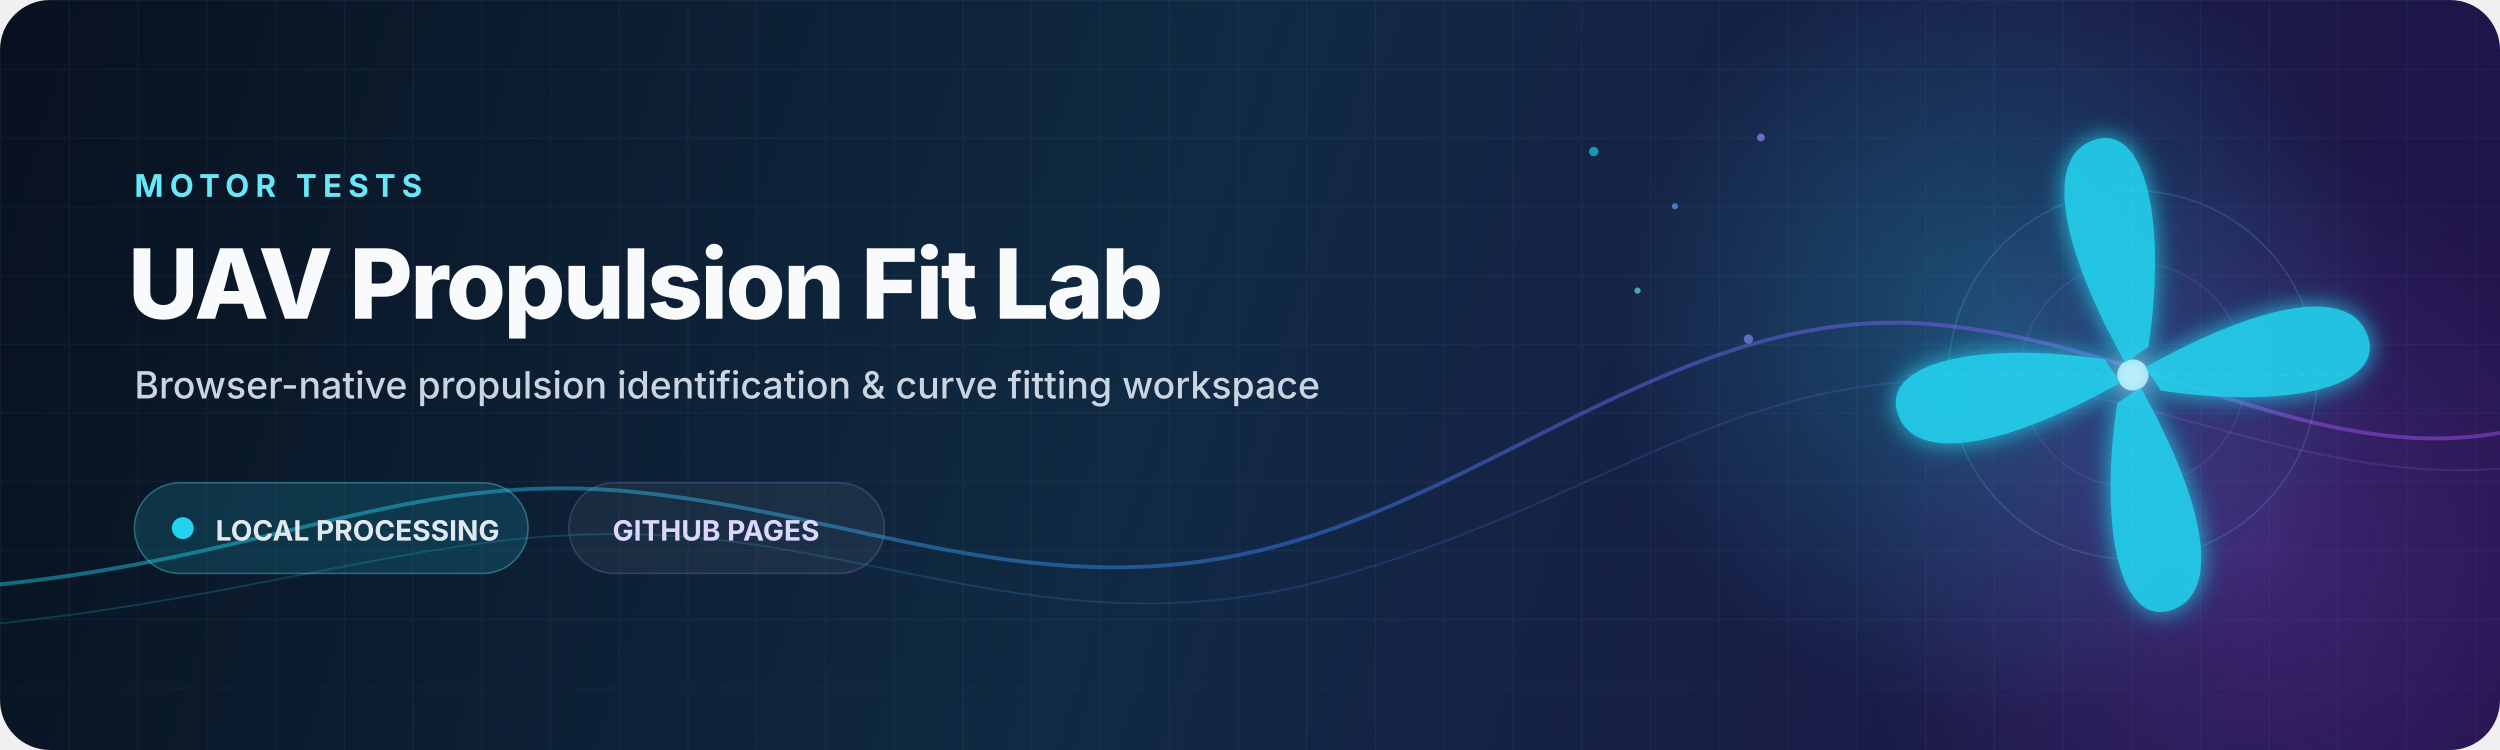
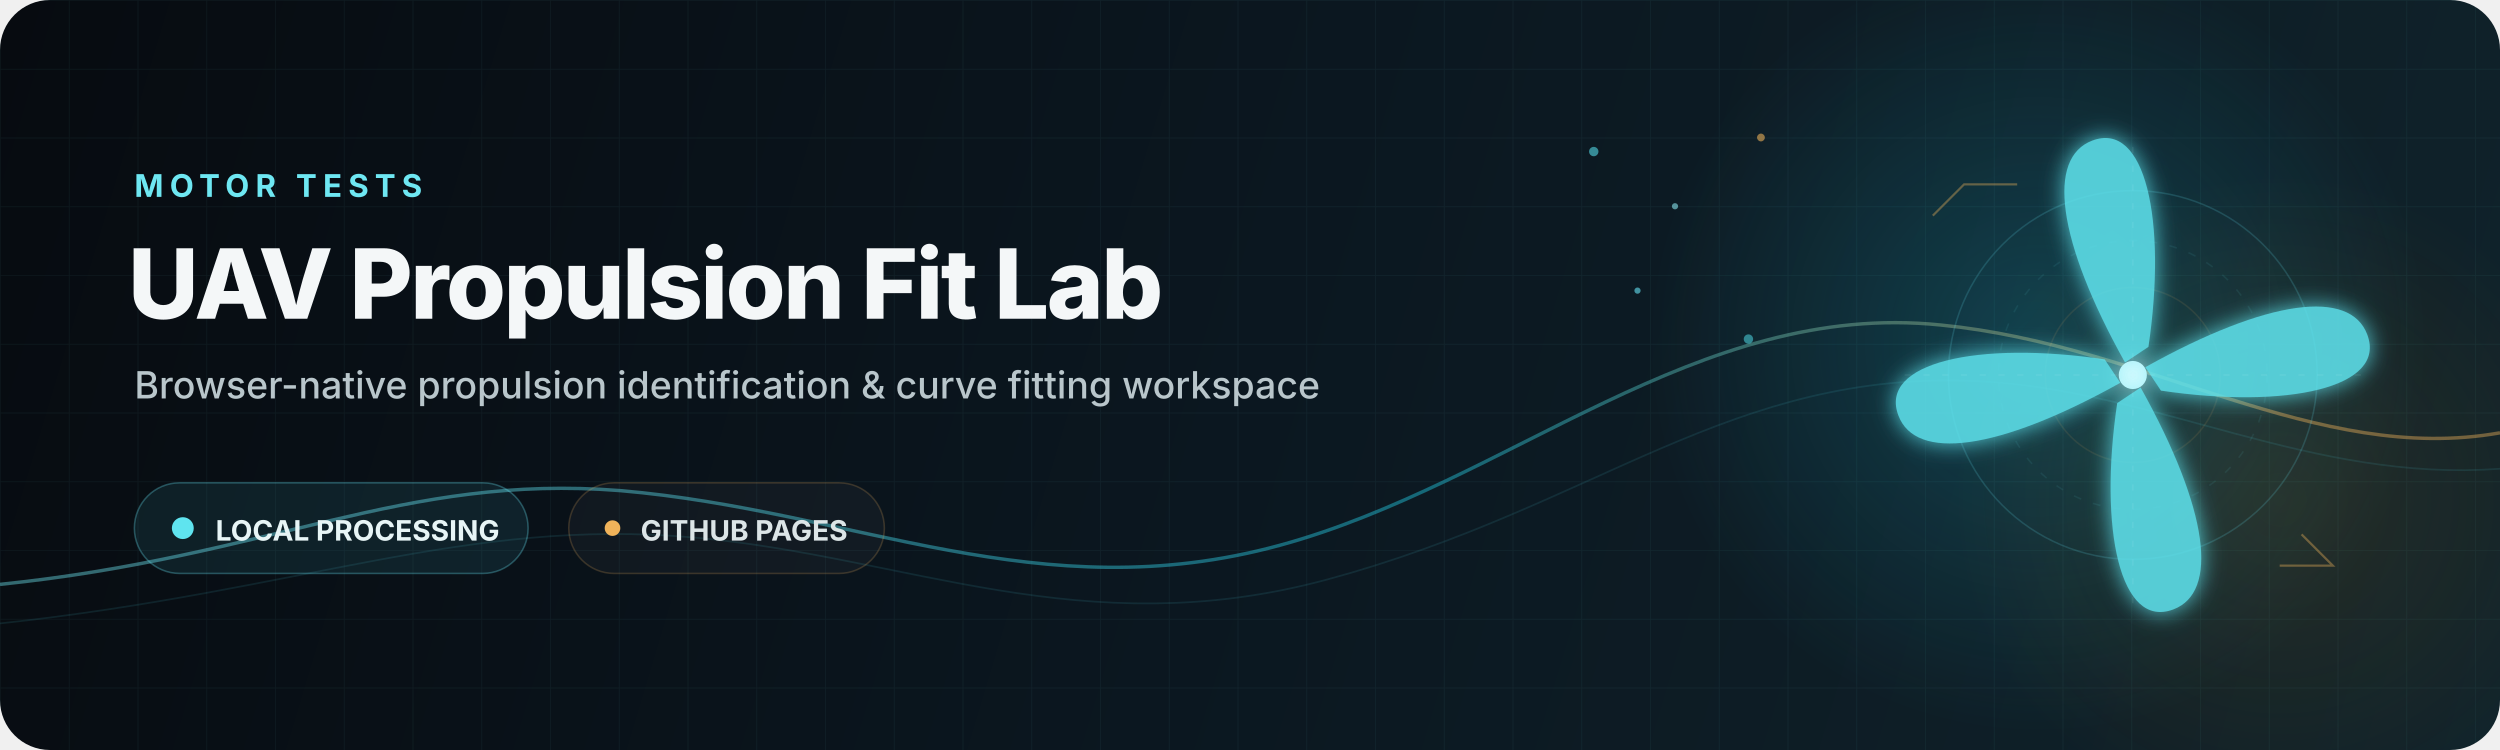
<svg xmlns="http://www.w3.org/2000/svg" width="1600" height="480" viewBox="0 0 1600 480" fill="none">
  <defs>
    <linearGradient id="bg" x1="0" y1="0" x2="1600" y2="480" gradientUnits="userSpaceOnUse">
-       <stop stop-color="#08111F" />
-       <stop offset="0.46" stop-color="#102A43" />
-       <stop offset="1" stop-color="#21124A" />
+       <stop stop-color="#070B10" />
+       <stop offset="0.5" stop-color="#0B1720" />
+       <stop offset="1" stop-color="#10232B" />
    </linearGradient>
-     <linearGradient id="neon" x1="280" y1="110" x2="1370" y2="390" gradientUnits="userSpaceOnUse">
-       <stop stop-color="#22D3EE" />
-       <stop offset="0.52" stop-color="#3B82F6" />
-       <stop offset="1" stop-color="#A855F7" />
+     <linearGradient id="hud" x1="260" y1="110" x2="1410" y2="360" gradientUnits="userSpaceOnUse">
+       <stop stop-color="#6EE7F2" />
+       <stop offset="0.58" stop-color="#22D3EE" />
+       <stop offset="1" stop-color="#F0B35A" />
    </linearGradient>
-     <radialGradient id="glowC" cx="0" cy="0" r="1" gradientUnits="userSpaceOnUse" gradientTransform="translate(1280 210) rotate(90) scale(250)">
-       <stop stop-color="#22D3EE" stop-opacity="0.28" />
+     <radialGradient id="cyanGlow" cx="0" cy="0" r="1" gradientUnits="userSpaceOnUse" gradientTransform="translate(1305 220) rotate(90) scale(250)">
+       <stop stop-color="#22D3EE" stop-opacity="0.20" />
      <stop offset="1" stop-color="#22D3EE" stop-opacity="0" />
    </radialGradient>
-     <radialGradient id="glowV" cx="0" cy="0" r="1" gradientUnits="userSpaceOnUse" gradientTransform="translate(1440 350) rotate(90) scale(260)">
-       <stop stop-color="#A855F7" stop-opacity="0.24" />
-       <stop offset="1" stop-color="#A855F7" stop-opacity="0" />
+     <radialGradient id="amberGlow" cx="0" cy="0" r="1" gradientUnits="userSpaceOnUse" gradientTransform="translate(1460 320) rotate(90) scale(210)">
+       <stop stop-color="#F59E0B" stop-opacity="0.10" />
+       <stop offset="1" stop-color="#F59E0B" stop-opacity="0" />
    </radialGradient>
    <pattern id="grid" width="44" height="44" patternUnits="userSpaceOnUse">
-       <path d="M44 0H0V44" stroke="#93C5FD" stroke-opacity="0.07" />
+       <path d="M44 0H0V44" stroke="#8DECF4" stroke-opacity="0.055" />
    </pattern>
    <filter id="softGlow" x="-200%" y="-200%" width="500%" height="500%">
-       <feGaussianBlur stdDeviation="8" result="blur" />
+       <feGaussianBlur stdDeviation="7" result="blur" />
      <feMerge>
        <feMergeNode in="blur" />
        <feMergeNode in="SourceGraphic" />
      </feMerge>
    </filter>
  </defs>
  <rect width="1600" height="480" rx="32" fill="url(#bg)" />
  <rect width="1600" height="480" rx="32" fill="url(#grid)" />
-   <rect width="1600" height="480" rx="32" fill="url(#glowC)" />
-   <rect width="1600" height="480" rx="32" fill="url(#glowV)" />
-   <g opacity="0.45">
-     <path d="M0 374C174 356 258 303 397 314C548 327 665 391 819 349C966 309 1086 192 1242 208C1375 221 1482 298 1600 277" stroke="url(#neon)" stroke-width="2.5" />
-     <path d="M0 399C194 378 298 331 444 344C580 356 693 413 849 371C1023 324 1107 236 1267 244C1381 250 1479 309 1600 300" stroke="url(#neon)" stroke-opacity="0.42" stroke-width="1.3" />
+   <rect width="1600" height="480" rx="32" fill="url(#cyanGlow)" />
+   <rect width="1600" height="480" rx="32" fill="url(#amberGlow)" />
+   <g opacity="0.42">
+     <path d="M0 374C174 356 258 303 397 314C548 327 665 391 819 349C966 309 1086 192 1242 208C1375 221 1482 298 1600 277" stroke="url(#hud)" stroke-width="2.2" />
+     <path d="M0 399C194 378 298 331 444 344C580 356 693 413 849 371C1023 324 1107 236 1267 244C1381 250 1479 309 1600 300" stroke="#4DD7E8" stroke-opacity="0.26" stroke-width="1.1" />
  </g>
  <g transform="translate(1195 76)">
-     <circle cx="170" cy="164" r="118" stroke="#67E8F9" stroke-opacity="0.16" />
-     <circle cx="170" cy="164" r="72" stroke="#A78BFA" stroke-opacity="0.14" />
-     <circle cx="170" cy="164" r="10" fill="#E0F2FE" filter="url(#softGlow)" />
-     <g transform="translate(170 164)" fill="url(#neon)" opacity="0.9" filter="url(#softGlow)">
+     <circle cx="170" cy="164" r="118" stroke="#67E8F9" stroke-opacity="0.17" />
+     <circle cx="170" cy="164" r="86" stroke="#67E8F9" stroke-opacity="0.08" stroke-dasharray="5 8" />
+     <circle cx="170" cy="164" r="56" stroke="#F0B35A" stroke-opacity="0.10" />
+     <circle cx="170" cy="164" r="9" fill="#D8FBFF" filter="url(#softGlow)" />
+     <g transform="translate(170 164)" fill="#5FE4EF" opacity="0.86" filter="url(#softGlow)">
      <path d="M-5 -8C-49 -87 -55 -139 -26 -150C8 -163 22 -99 10 -18L-5 -8Z" />
      <path d="M8 -5C87 -49 139 -55 150 -26C163 8 99 22 18 10L8 -5Z" />
      <path d="M5 8C49 87 55 139 26 150C-8 163 -22 99 -10 18L5 8Z" />
      <path d="M-8 5C-87 49 -139 55 -150 26C-163 -8 -99 -22 -18 -10L-8 5Z" />
    </g>
-     <path d="M25 164H315M170 19V309" stroke="#E0F2FE" stroke-opacity="0.08" stroke-dasharray="4 8" />
+     <path d="M24 164H316M170 18V310" stroke="#D7FAFE" stroke-opacity="0.07" stroke-dasharray="4 8" />
+     <path d="M42 62L62 42H96M278 266L298 286H264" stroke="#F0B35A" stroke-opacity="0.38" stroke-width="1.4" />
  </g>
  <g font-family="Inter,Segoe UI,Arial,sans-serif">
-     <text x="86" y="126" fill="#67E8F9" font-size="20" font-weight="700" letter-spacing="4">MOTOR TESTS</text>
-     <text x="82" y="204" fill="#F8FAFC" font-size="62" font-weight="800" letter-spacing="-1.5">UAV Propulsion Fit Lab</text>
-     <text x="86" y="255" fill="#CBD5E1" font-size="24" font-weight="500">Browser-native propulsion identification &amp; curve fitting workspace</text>
+     <text x="86" y="126" fill="#6EE7F2" font-size="20" font-weight="700" letter-spacing="4">MOTOR TESTS</text>
+     <text x="82" y="204" fill="#F4F7F8" font-size="62" font-weight="800" letter-spacing="-1.5">UAV Propulsion Fit Lab</text>
+     <text x="86" y="255" fill="#B9C6CB" font-size="24" font-weight="500">Browser-native propulsion identification &amp; curve fitting workspace</text>
    <g transform="translate(86 309)">
-       <rect width="252" height="58" rx="29" fill="url(#neon)" fill-opacity="0.15" stroke="#67E8F9" stroke-opacity="0.35" />
-       <circle cx="31" cy="29" r="7" fill="#22D3EE" />
-       <text x="52" y="37" fill="#E2E8F0" font-size="18" font-weight="700">LOCAL PROCESSING</text>
+       <rect width="252" height="58" rx="29" fill="#55DDEA" fill-opacity="0.09" stroke="#67E8F9" stroke-opacity="0.30" />
+       <circle cx="31" cy="29" r="7" fill="#5FE4EF" />
+       <text x="52" y="37" fill="#E7F5F6" font-size="18" font-weight="700">LOCAL PROCESSING</text>
    </g>
    <g transform="translate(364 309)">
-       <rect width="202" height="58" rx="29" fill="#FFFFFF" fill-opacity="0.055" stroke="#A78BFA" stroke-opacity="0.25" />
-       <text x="28" y="37" fill="#DDD6FE" font-size="18" font-weight="700">GITHUB PAGES</text>
+       <rect width="202" height="58" rx="29" fill="#FFFFFF" fill-opacity="0.035" stroke="#F0B35A" stroke-opacity="0.20" />
+       <circle cx="28" cy="29" r="5" fill="#F0B35A" />
+       <text x="46" y="37" fill="#DCE5E7" font-size="18" font-weight="700">GITHUB PAGES</text>
    </g>
  </g>
-   <g opacity="0.65">
-     <circle cx="1020" cy="97" r="3" fill="#22D3EE" />
-     <circle cx="1072" cy="132" r="2" fill="#60A5FA" />
-     <circle cx="1127" cy="88" r="2.5" fill="#A78BFA" />
+   <g opacity="0.58">
+     <circle cx="1020" cy="97" r="3" fill="#55DDEA" />
+     <circle cx="1072" cy="132" r="2" fill="#8BE9F1" />
+     <circle cx="1127" cy="88" r="2.5" fill="#F0B35A" />
    <circle cx="1048" cy="186" r="2" fill="#67E8F9" />
-     <circle cx="1119" cy="217" r="3" fill="#818CF8" />
+     <circle cx="1119" cy="217" r="3" fill="#48CBD8" />
  </g>
</svg>
